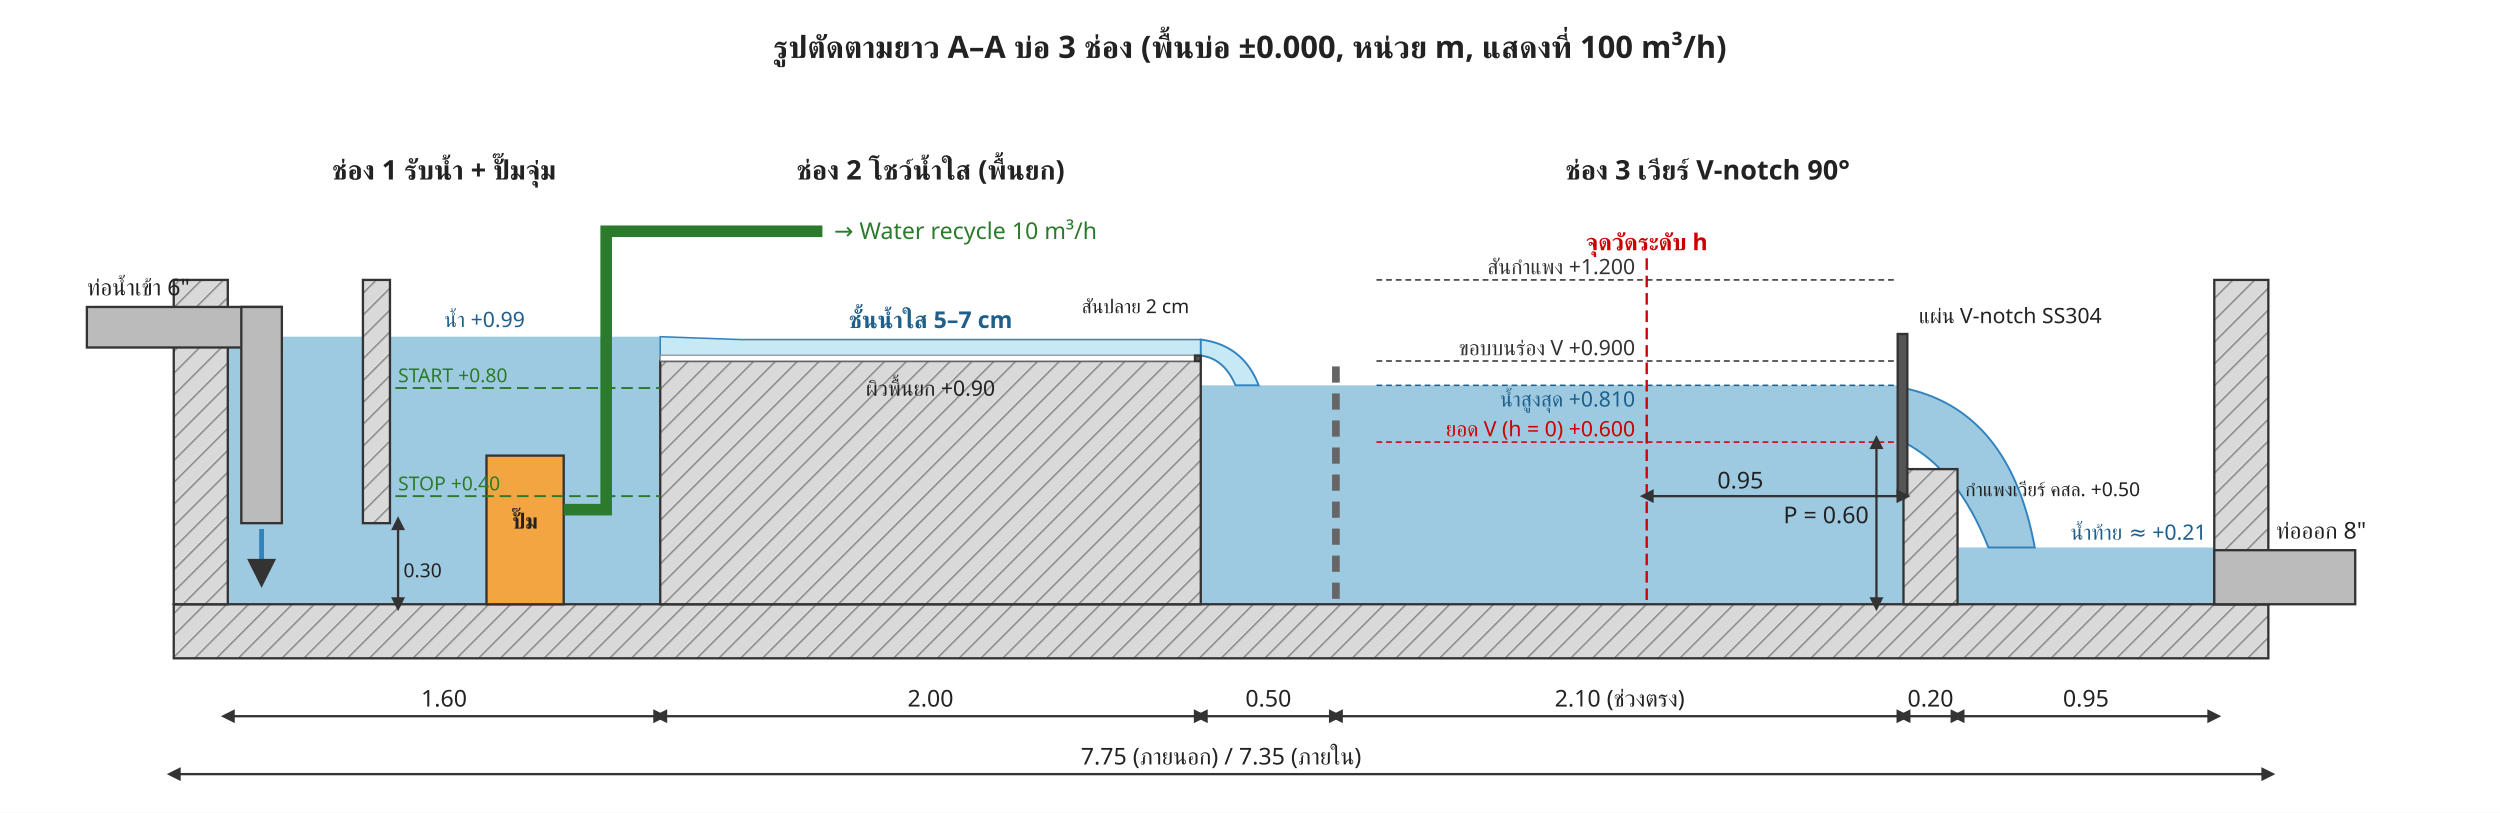
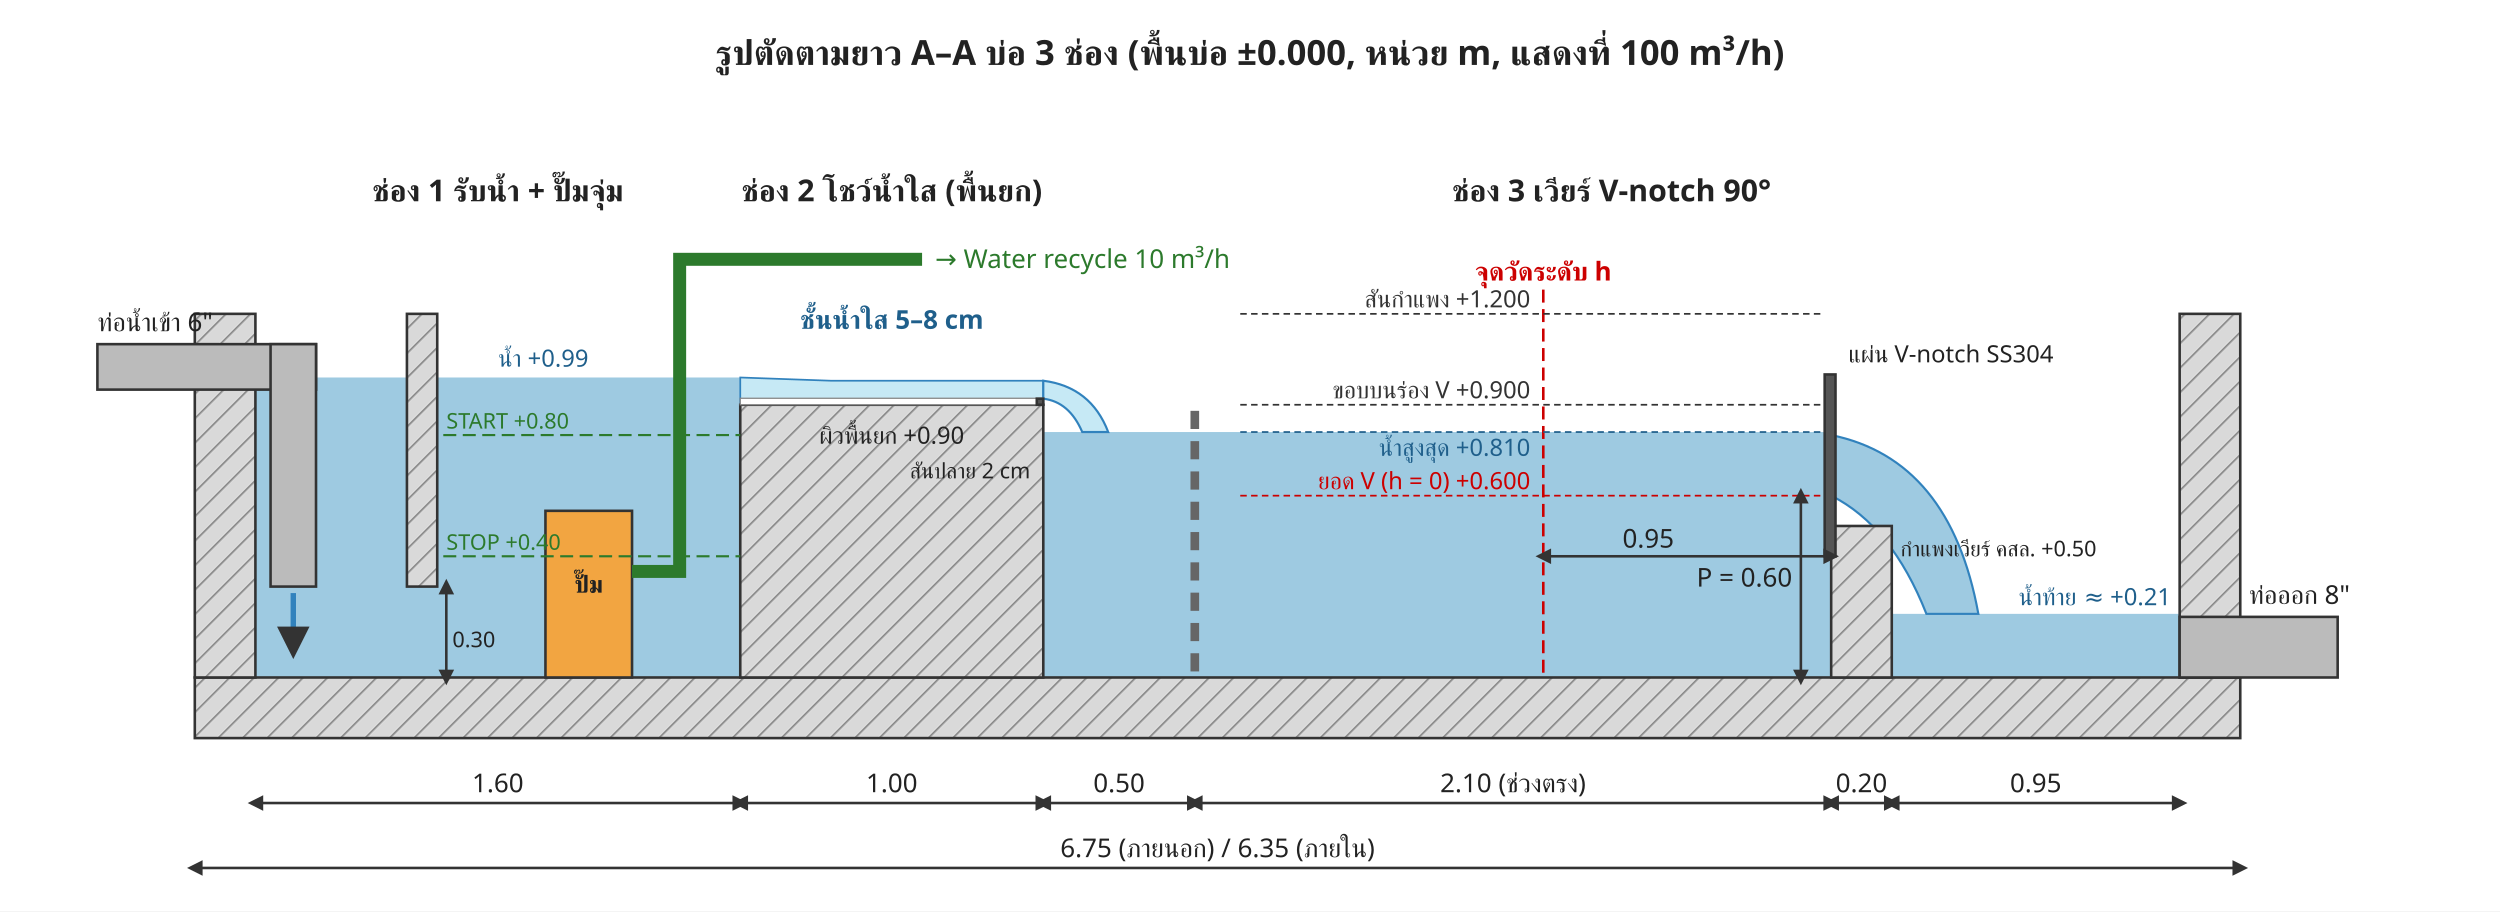
- <svg xmlns="http://www.w3.org/2000/svg" viewBox="0 0 1295 421" width="1295" height="421" font-family="Sarabun, Tahoma, sans-serif">
+ <svg xmlns="http://www.w3.org/2000/svg" viewBox="0 0 1155 421" width="1155" height="421" font-family="Sarabun, Tahoma, sans-serif">
  <defs>
    <pattern id="rc" width="8" height="8" patternUnits="userSpaceOnUse" patternTransform="rotate(45)">
      <rect width="8" height="8" fill="#d9d9d9" />
      <line x1="0" y1="0" x2="0" y2="8" stroke="#888" stroke-width="1.5" />
    </pattern>
    <marker id="a" viewBox="0 0 10 10" refX="5" refY="5" markerWidth="6" markerHeight="6" orient="auto-start-reverse">
      <path d="M0,0 L10,5 L0,10 z" fill="#333" />
    </marker>
  </defs>
-   <rect width="1295" height="421" fill="white" />
-   <text x="647.5" y="30.0" font-size="16" text-anchor="middle" fill="#222" font-weight="bold">รูปตัดตามยาว A–A บ่อ 3 ช่อง  (พื้นบ่อ ±0.000, หน่วย m, แสดงที่ 100 m³/h)</text>
+   <rect width="1155" height="421" fill="white" />
+   <text x="577.5" y="30.0" font-size="16" text-anchor="middle" fill="#222" font-weight="bold">รูปตัดตามยาว A–A บ่อ 3 ช่อง  (พื้นบ่อ ±0.000, หน่วย m, แสดงที่ 100 m³/h)</text>
  <rect x="118.0" y="174.4" width="224.0" height="138.6" fill="#9ecae1" stroke="none" stroke-width="1.2" />
-   <polygon points="342.0,174.4 384.0,175.9 622.0,175.9 622.0,187.0 342.0,187.0" fill="#c6e9f5" stroke="#3182bd" stroke-width="0.8" fill-opacity="1" />
-   <rect x="622.0" y="199.6" width="364.0" height="113.4" fill="#9ecae1" stroke="none" stroke-width="1.2" />
-   <rect x="1014.0" y="283.6" width="133.0" height="29.4" fill="#9ecae1" stroke="none" stroke-width="1.2" />
-   <path d="M622.0,175.9 Q644.0,178.7 652.0,199.6 L640.0,199.6 Q634.0,185.6 622.0,184.2 z" fill="#c6e9f5" stroke="#3182bd" />
-   <path d="M986.0,201.0 Q1041.0,212.2 1054.0,283.6 L1030.0,283.6 Q1014.0,243.0 986.0,229.0 z" fill="#9ecae1" stroke="#3182bd" />
-   <rect x="90.0" y="313.0" width="1085.0" height="28.0" fill="url(#rc)" stroke="#333" stroke-width="1.2" />
+   <polygon points="342.0,174.4 384.0,175.9 482.0,175.9 482.0,187.0 342.0,187.0" fill="#c6e9f5" stroke="#3182bd" stroke-width="0.8" fill-opacity="1" />
+   <rect x="482.0" y="199.6" width="364.0" height="113.4" fill="#9ecae1" stroke="none" stroke-width="1.2" />
+   <rect x="874.0" y="283.6" width="133.0" height="29.4" fill="#9ecae1" stroke="none" stroke-width="1.2" />
+   <path d="M482.0,175.9 Q504.0,178.7 512.0,199.6 L500.0,199.6 Q494.0,185.6 482.0,184.2 z" fill="#c6e9f5" stroke="#3182bd" />
+   <path d="M846.0,201.0 Q901.0,212.2 914.0,283.6 L890.0,283.6 Q874.0,243.0 846.0,229.0 z" fill="#9ecae1" stroke="#3182bd" />
+   <rect x="90.0" y="313.0" width="945.0" height="28.0" fill="url(#rc)" stroke="#333" stroke-width="1.2" />
  <rect x="90.0" y="145.0" width="28.0" height="168.0" fill="url(#rc)" stroke="#333" stroke-width="1.2" />
-   <rect x="1147.0" y="145.0" width="28.0" height="168.0" fill="url(#rc)" stroke="#333" stroke-width="1.2" />
-   <rect x="342.0" y="187.0" width="280.0" height="126.0" fill="url(#rc)" stroke="#333" stroke-width="1.2" />
-   <rect x="342.0" y="184.0" width="280.0" height="3.0" fill="#fff" stroke="#888" stroke-width="0.6" />
-   <rect x="619.0" y="184.2" width="3.0" height="2.8" fill="#555" stroke="#333" stroke-width="1.2" />
+   <rect x="1007.0" y="145.0" width="28.0" height="168.0" fill="url(#rc)" stroke="#333" stroke-width="1.2" />
+   <rect x="342.0" y="187.0" width="140.0" height="126.0" fill="url(#rc)" stroke="#333" stroke-width="1.2" />
+   <rect x="342.0" y="184.0" width="140.0" height="3.0" fill="#fff" stroke="#888" stroke-width="0.6" />
+   <rect x="479.0" y="184.2" width="3.0" height="2.8" fill="#555" stroke="#333" stroke-width="1.2" />
  <rect x="45.0" y="159.0" width="101.0" height="21.0" fill="#bbb" stroke="#333" stroke-width="1.2" />
  <rect x="125.0" y="159.0" width="21.0" height="112.0" fill="#bbb" stroke="#333" stroke-width="1.2" />
  <text x="45.0" y="153.0" font-size="12" text-anchor="start" fill="#222" font-weight="normal">ท่อน้ำเข้า 6"</text>
  <line x1="135.5" y1="274.0" x2="135.5" y2="297.0" stroke="#3182bd" stroke-width="2.5" marker-end="url(#a)" />
  <rect x="188.0" y="145.0" width="14.0" height="126.0" fill="url(#rc)" stroke="#333" stroke-width="1.2" />
  <line x1="206.2" y1="271.0" x2="206.2" y2="313.0" stroke="#333" stroke-width="1.2" marker-start="url(#a)" marker-end="url(#a)" />
  <text x="209.0" y="299.0" font-size="10" text-anchor="start" fill="#222" font-weight="normal">0.30</text>
  <rect x="252.0" y="236.0" width="40.0" height="77.0" fill="#f2a541" stroke="#333" stroke-width="1.2" />
  <text x="272.0" y="273.8" font-size="11" text-anchor="middle" fill="#222" font-weight="bold">ปั๊ม</text>
  <path d="M292.0,264.0 H314.0 V119.8 H426.0" fill="none" stroke="#2c7a2c" stroke-width="6" />
  <text x="432.0" y="123.8" font-size="12" text-anchor="start" fill="#2c7a2c" font-weight="normal">→ Water recycle 10 m³/h</text>
  <line x1="204.8" y1="201.0" x2="342.0" y2="201.0" stroke="#2c7a2c" stroke-width="1" stroke-dasharray="6 3" />
  <text x="206.2" y="198.0" font-size="10" text-anchor="start" fill="#2c7a2c" font-weight="normal">START +0.80</text>
  <line x1="204.8" y1="257.0" x2="342.0" y2="257.0" stroke="#2c7a2c" stroke-width="1" stroke-dasharray="6 3" />
  <text x="206.2" y="254.0" font-size="10" text-anchor="start" fill="#2c7a2c" font-weight="normal">STOP +0.40</text>
-   <rect x="690.0" y="301.8" width="4.0" height="8.4" fill="#666" stroke="none" stroke-width="1.2" />
-   <rect x="690.0" y="287.8" width="4.0" height="8.4" fill="#666" stroke="none" stroke-width="1.2" />
-   <rect x="690.0" y="273.8" width="4.0" height="8.4" fill="#666" stroke="none" stroke-width="1.2" />
-   <rect x="690.0" y="259.8" width="4.0" height="8.4" fill="#666" stroke="none" stroke-width="1.2" />
-   <rect x="690.0" y="245.8" width="4.0" height="8.4" fill="#666" stroke="none" stroke-width="1.2" />
-   <rect x="690.0" y="231.8" width="4.0" height="8.4" fill="#666" stroke="none" stroke-width="1.2" />
-   <rect x="690.0" y="217.8" width="4.0" height="8.4" fill="#666" stroke="none" stroke-width="1.2" />
-   <rect x="690.0" y="203.8" width="4.0" height="8.4" fill="#666" stroke="none" stroke-width="1.2" />
-   <rect x="690.0" y="189.8" width="4.0" height="8.4" fill="#666" stroke="none" stroke-width="1.2" />
-   <line x1="853.0" y1="133.8" x2="853.0" y2="313.0" stroke="#c00" stroke-width="1.2" stroke-dasharray="6 3" />
-   <text x="853.0" y="129.6" font-size="12" text-anchor="middle" fill="#c00" font-weight="bold">จุดวัดระดับ h</text>
-   <rect x="986.0" y="243.0" width="28.0" height="70.0" fill="url(#rc)" stroke="#333" stroke-width="1.2" />
-   <rect x="983.0" y="173.0" width="5.0" height="84.0" fill="#555" stroke="#333" stroke-width="1.2" />
-   <text x="994.0" y="167.4" font-size="11" text-anchor="start" fill="#222" font-weight="normal">แผ่น V-notch SS304</text>
-   <text x="1018.0" y="257.0" font-size="10" text-anchor="start" fill="#222" font-weight="normal">กำแพงเวียร์ คสล. +0.50</text>
-   <rect x="1147.0" y="285.0" width="73.0" height="28.0" fill="#bbb" stroke="#333" stroke-width="1.2" />
-   <text x="1179.0" y="279.0" font-size="12" text-anchor="start" fill="#222" font-weight="normal">ท่อออก 8"</text>
-   <line x1="713.0" y1="145.0" x2="982.0" y2="145.0" stroke="#333" stroke-width="0.8" stroke-dasharray="3 2" />
-   <text x="847.0" y="142.0" font-size="11" text-anchor="end" fill="#333" font-weight="normal">สันกำแพง +1.200</text>
-   <line x1="713.0" y1="187.0" x2="982.0" y2="187.0" stroke="#333" stroke-width="0.8" stroke-dasharray="3 2" />
-   <text x="847.0" y="184.0" font-size="11" text-anchor="end" fill="#333" font-weight="normal">ขอบบนร่อง V +0.900</text>
-   <line x1="713.0" y1="199.6" x2="982.0" y2="199.6" stroke="#1f5f8b" stroke-width="0.8" stroke-dasharray="3 2" />
-   <text x="847.0" y="210.6" font-size="11" text-anchor="end" fill="#1f5f8b" font-weight="normal">น้ำสูงสุด +0.810</text>
-   <line x1="713.0" y1="229.0" x2="982.0" y2="229.0" stroke="#c00" stroke-width="0.8" stroke-dasharray="3 2" />
-   <text x="847.0" y="226.0" font-size="11" text-anchor="end" fill="#c00" font-weight="normal">ยอด V (h = 0) +0.600</text>
-   <text x="482.0" y="205.0" font-size="11" text-anchor="middle" fill="#222" font-weight="normal">ผิวพื้นยก +0.90</text>
-   <text x="482.0" y="169.9" font-size="12" text-anchor="middle" fill="#1f5f8b" font-weight="bold">ชั้นน้ำใส 5–7 cm</text>
-   <text x="616.0" y="162.2" font-size="10" text-anchor="end" fill="#222" font-weight="normal">สันปลาย 2 cm</text>
+   <rect x="550.0" y="301.8" width="4.0" height="8.4" fill="#666" stroke="none" stroke-width="1.2" />
+   <rect x="550.0" y="287.8" width="4.0" height="8.4" fill="#666" stroke="none" stroke-width="1.2" />
+   <rect x="550.0" y="273.8" width="4.0" height="8.4" fill="#666" stroke="none" stroke-width="1.2" />
+   <rect x="550.0" y="259.8" width="4.0" height="8.4" fill="#666" stroke="none" stroke-width="1.2" />
+   <rect x="550.0" y="245.8" width="4.0" height="8.4" fill="#666" stroke="none" stroke-width="1.2" />
+   <rect x="550.0" y="231.8" width="4.0" height="8.4" fill="#666" stroke="none" stroke-width="1.2" />
+   <rect x="550.0" y="217.8" width="4.0" height="8.4" fill="#666" stroke="none" stroke-width="1.2" />
+   <rect x="550.0" y="203.8" width="4.0" height="8.4" fill="#666" stroke="none" stroke-width="1.2" />
+   <rect x="550.0" y="189.8" width="4.0" height="8.4" fill="#666" stroke="none" stroke-width="1.2" />
+   <line x1="713.0" y1="133.8" x2="713.0" y2="313.0" stroke="#c00" stroke-width="1.2" stroke-dasharray="6 3" />
+   <text x="713.0" y="129.6" font-size="12" text-anchor="middle" fill="#c00" font-weight="bold">จุดวัดระดับ h</text>
+   <rect x="846.0" y="243.0" width="28.0" height="70.0" fill="url(#rc)" stroke="#333" stroke-width="1.2" />
+   <rect x="843.0" y="173.0" width="5.0" height="84.0" fill="#555" stroke="#333" stroke-width="1.2" />
+   <text x="854.0" y="167.4" font-size="11" text-anchor="start" fill="#222" font-weight="normal">แผ่น V-notch SS304</text>
+   <text x="878.0" y="257.0" font-size="10" text-anchor="start" fill="#222" font-weight="normal">กำแพงเวียร์ คสล. +0.50</text>
+   <rect x="1007.0" y="285.0" width="73.0" height="28.0" fill="#bbb" stroke="#333" stroke-width="1.2" />
+   <text x="1039.0" y="279.0" font-size="12" text-anchor="start" fill="#222" font-weight="normal">ท่อออก 8"</text>
+   <line x1="573.0" y1="145.0" x2="842.0" y2="145.0" stroke="#333" stroke-width="0.8" stroke-dasharray="3 2" />
+   <text x="707.0" y="142.0" font-size="11" text-anchor="end" fill="#333" font-weight="normal">สันกำแพง +1.200</text>
+   <line x1="573.0" y1="187.0" x2="842.0" y2="187.0" stroke="#333" stroke-width="0.8" stroke-dasharray="3 2" />
+   <text x="707.0" y="184.0" font-size="11" text-anchor="end" fill="#333" font-weight="normal">ขอบบนร่อง V +0.900</text>
+   <line x1="573.0" y1="199.6" x2="842.0" y2="199.6" stroke="#1f5f8b" stroke-width="0.8" stroke-dasharray="3 2" />
+   <text x="707.0" y="210.6" font-size="11" text-anchor="end" fill="#1f5f8b" font-weight="normal">น้ำสูงสุด +0.810</text>
+   <line x1="573.0" y1="229.0" x2="842.0" y2="229.0" stroke="#c00" stroke-width="0.8" stroke-dasharray="3 2" />
+   <text x="707.0" y="226.0" font-size="11" text-anchor="end" fill="#c00" font-weight="normal">ยอด V (h = 0) +0.600</text>
+   <text x="412.0" y="205.0" font-size="11" text-anchor="middle" fill="#222" font-weight="normal">ผิวพื้นยก +0.90</text>
+   <text x="412.0" y="151.9" font-size="12" text-anchor="middle" fill="#1f5f8b" font-weight="bold">ชั้นน้ำใส 5–8 cm</text>
+   <text x="476.0" y="221.0" font-size="10" text-anchor="end" fill="#222" font-weight="normal">สันปลาย 2 cm</text>
  <text x="251.0" y="169.4" font-size="11" text-anchor="middle" fill="#1f5f8b" font-weight="normal">น้ำ +0.99</text>
-   <text x="1143.0" y="279.6" font-size="11" text-anchor="end" fill="#1f5f8b" font-weight="normal">น้ำท้าย ≈ +0.21</text>
-   <line x1="972.0" y1="229.0" x2="972.0" y2="313.0" stroke="#333" stroke-width="1.2" marker-start="url(#a)" marker-end="url(#a)" />
-   <text x="968.0" y="271.0" font-size="12" text-anchor="end" fill="#222" font-weight="normal">P = 0.60</text>
-   <line x1="853.0" y1="257.0" x2="986.0" y2="257.0" stroke="#333" stroke-width="1.2" marker-start="url(#a)" marker-end="url(#a)" />
-   <text x="901.5" y="253.0" font-size="12" text-anchor="middle" fill="#222" font-weight="normal">0.95</text>
+   <text x="1003.0" y="279.6" font-size="11" text-anchor="end" fill="#1f5f8b" font-weight="normal">น้ำท้าย ≈ +0.21</text>
+   <line x1="832.0" y1="229.0" x2="832.0" y2="313.0" stroke="#333" stroke-width="1.2" marker-start="url(#a)" marker-end="url(#a)" />
+   <text x="828.0" y="271.0" font-size="12" text-anchor="end" fill="#222" font-weight="normal">P = 0.60</text>
+   <line x1="713.0" y1="257.0" x2="846.0" y2="257.0" stroke="#333" stroke-width="1.2" marker-start="url(#a)" marker-end="url(#a)" />
+   <text x="761.5" y="253.0" font-size="12" text-anchor="middle" fill="#222" font-weight="normal">0.95</text>
  <text x="230.0" y="93.0" font-size="14" text-anchor="middle" fill="#222" font-weight="bold">ช่อง 1  รับน้ำ + ปั๊มจุ่ม</text>
-   <text x="482.0" y="93.0" font-size="14" text-anchor="middle" fill="#222" font-weight="bold">ช่อง 2  โชว์น้ำใส (พื้นยก)</text>
-   <text x="884.5" y="93.0" font-size="14" text-anchor="middle" fill="#222" font-weight="bold">ช่อง 3  เวียร์ V-notch 90°</text>
+   <text x="412.0" y="93.0" font-size="14" text-anchor="middle" fill="#222" font-weight="bold">ช่อง 2  โชว์น้ำใส (พื้นยก)</text>
+   <text x="744.5" y="93.0" font-size="14" text-anchor="middle" fill="#222" font-weight="bold">ช่อง 3  เวียร์ V-notch 90°</text>
  <line x1="118.0" y1="371.0" x2="342.0" y2="371.0" stroke="#333" stroke-width="1.2" marker-start="url(#a)" marker-end="url(#a)" />
  <text x="230.0" y="366.0" font-size="12" text-anchor="middle" fill="#222" font-weight="normal">1.60</text>
-   <line x1="342.0" y1="371.0" x2="622.0" y2="371.0" stroke="#333" stroke-width="1.2" marker-start="url(#a)" marker-end="url(#a)" />
-   <text x="482.0" y="366.0" font-size="12" text-anchor="middle" fill="#222" font-weight="normal">2.00</text>
-   <line x1="622.0" y1="371.0" x2="692.0" y2="371.0" stroke="#333" stroke-width="1.2" marker-start="url(#a)" marker-end="url(#a)" />
-   <text x="657.0" y="366.0" font-size="12" text-anchor="middle" fill="#222" font-weight="normal">0.50</text>
-   <line x1="692.0" y1="371.0" x2="986.0" y2="371.0" stroke="#333" stroke-width="1.2" marker-start="url(#a)" marker-end="url(#a)" />
-   <text x="839.0" y="366.0" font-size="12" text-anchor="middle" fill="#222" font-weight="normal">2.10 (ช่วงตรง)</text>
-   <line x1="986.0" y1="371.0" x2="1014.0" y2="371.0" stroke="#333" stroke-width="1.2" marker-start="url(#a)" marker-end="url(#a)" />
-   <text x="1000.0" y="366.0" font-size="12" text-anchor="middle" fill="#222" font-weight="normal">0.20</text>
-   <line x1="1014.0" y1="371.0" x2="1147.0" y2="371.0" stroke="#333" stroke-width="1.2" marker-start="url(#a)" marker-end="url(#a)" />
-   <text x="1080.5" y="366.0" font-size="12" text-anchor="middle" fill="#222" font-weight="normal">0.95</text>
-   <line x1="90.0" y1="401.0" x2="1175.0" y2="401.0" stroke="#333" stroke-width="1.2" marker-start="url(#a)" marker-end="url(#a)" />
-   <text x="632.5" y="396.0" font-size="12" text-anchor="middle" fill="#222" font-weight="normal">7.75 (ภายนอก) / 7.35 (ภายใน)</text>
+   <line x1="342.0" y1="371.0" x2="482.0" y2="371.0" stroke="#333" stroke-width="1.2" marker-start="url(#a)" marker-end="url(#a)" />
+   <text x="412.0" y="366.0" font-size="12" text-anchor="middle" fill="#222" font-weight="normal">1.00</text>
+   <line x1="482.0" y1="371.0" x2="552.0" y2="371.0" stroke="#333" stroke-width="1.2" marker-start="url(#a)" marker-end="url(#a)" />
+   <text x="517.0" y="366.0" font-size="12" text-anchor="middle" fill="#222" font-weight="normal">0.50</text>
+   <line x1="552.0" y1="371.0" x2="846.0" y2="371.0" stroke="#333" stroke-width="1.2" marker-start="url(#a)" marker-end="url(#a)" />
+   <text x="699.0" y="366.0" font-size="12" text-anchor="middle" fill="#222" font-weight="normal">2.10 (ช่วงตรง)</text>
+   <line x1="846.0" y1="371.0" x2="874.0" y2="371.0" stroke="#333" stroke-width="1.2" marker-start="url(#a)" marker-end="url(#a)" />
+   <text x="860.0" y="366.0" font-size="12" text-anchor="middle" fill="#222" font-weight="normal">0.20</text>
+   <line x1="874.0" y1="371.0" x2="1007.0" y2="371.0" stroke="#333" stroke-width="1.2" marker-start="url(#a)" marker-end="url(#a)" />
+   <text x="940.5" y="366.0" font-size="12" text-anchor="middle" fill="#222" font-weight="normal">0.95</text>
+   <line x1="90.0" y1="401.0" x2="1035.0" y2="401.0" stroke="#333" stroke-width="1.2" marker-start="url(#a)" marker-end="url(#a)" />
+   <text x="562.5" y="396.0" font-size="12" text-anchor="middle" fill="#222" font-weight="normal">6.75 (ภายนอก) / 6.35 (ภายใน)</text>
</svg>
